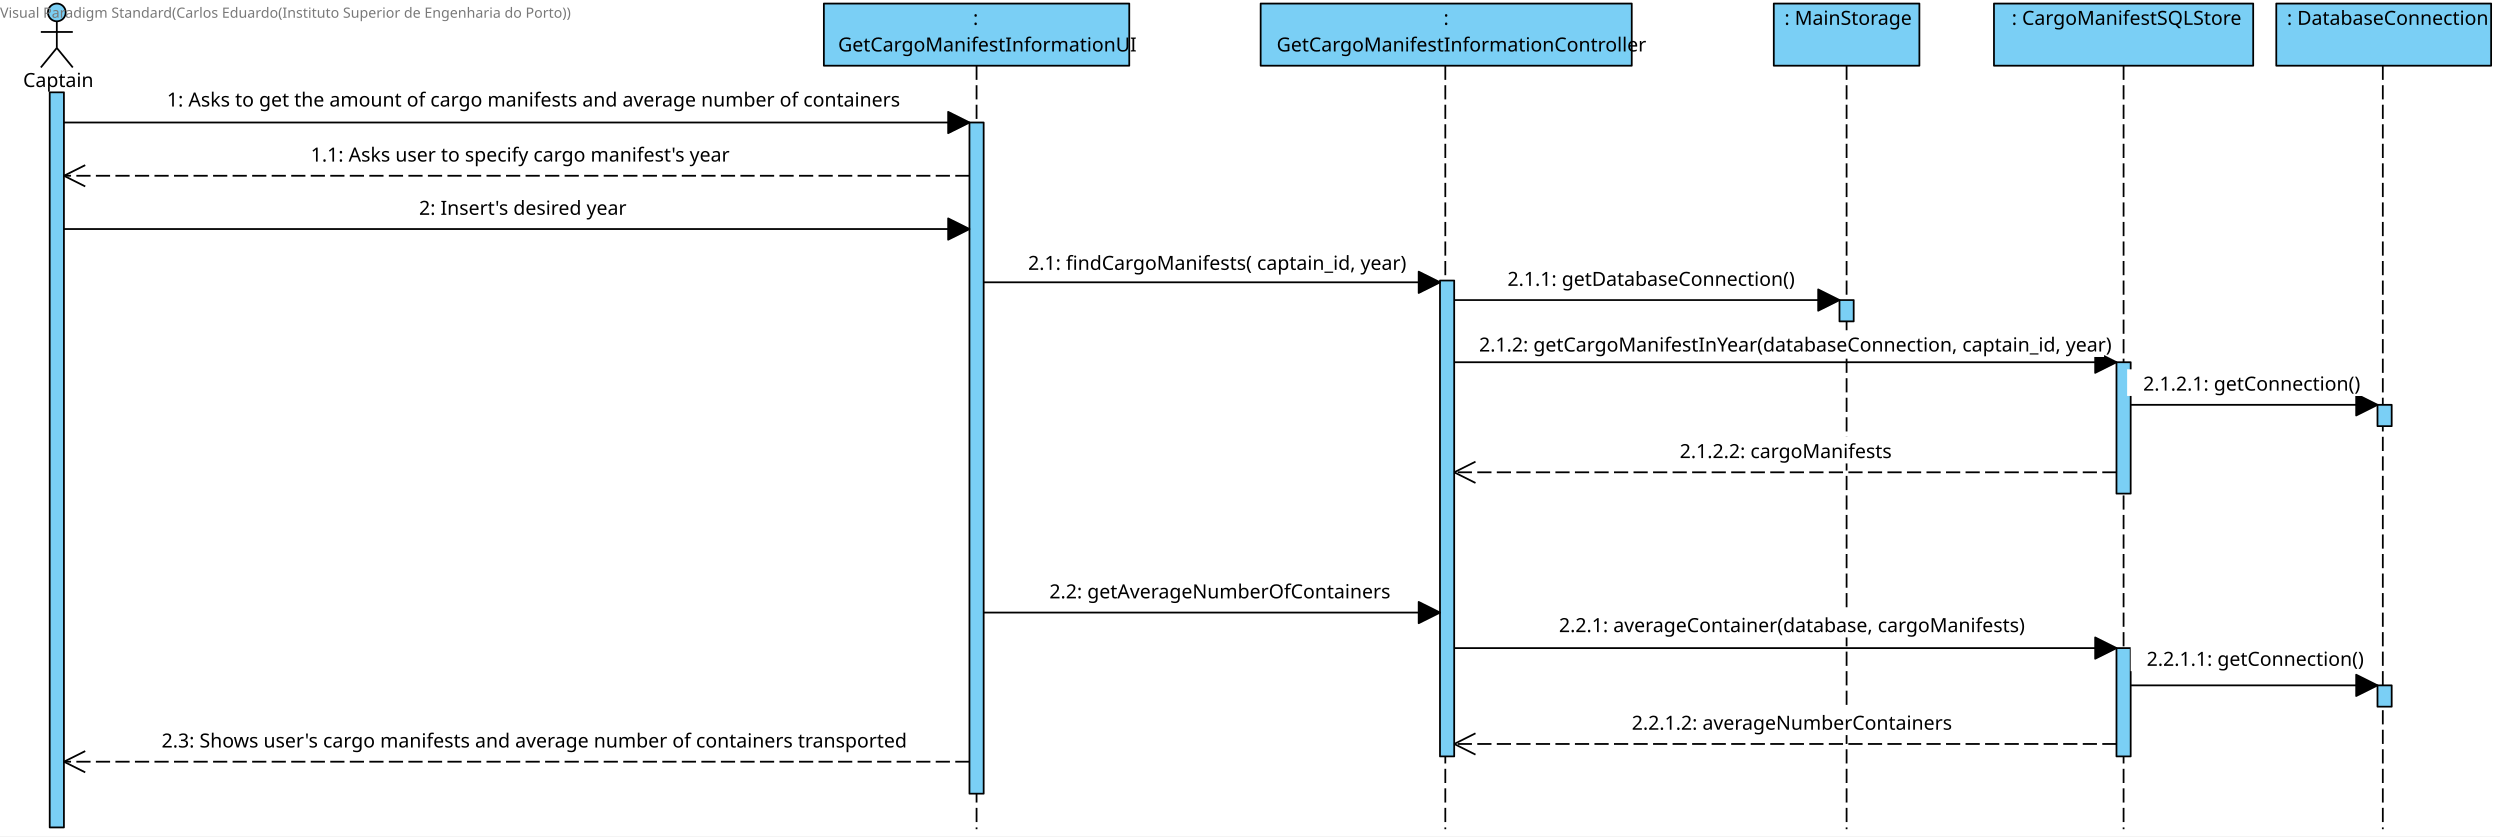
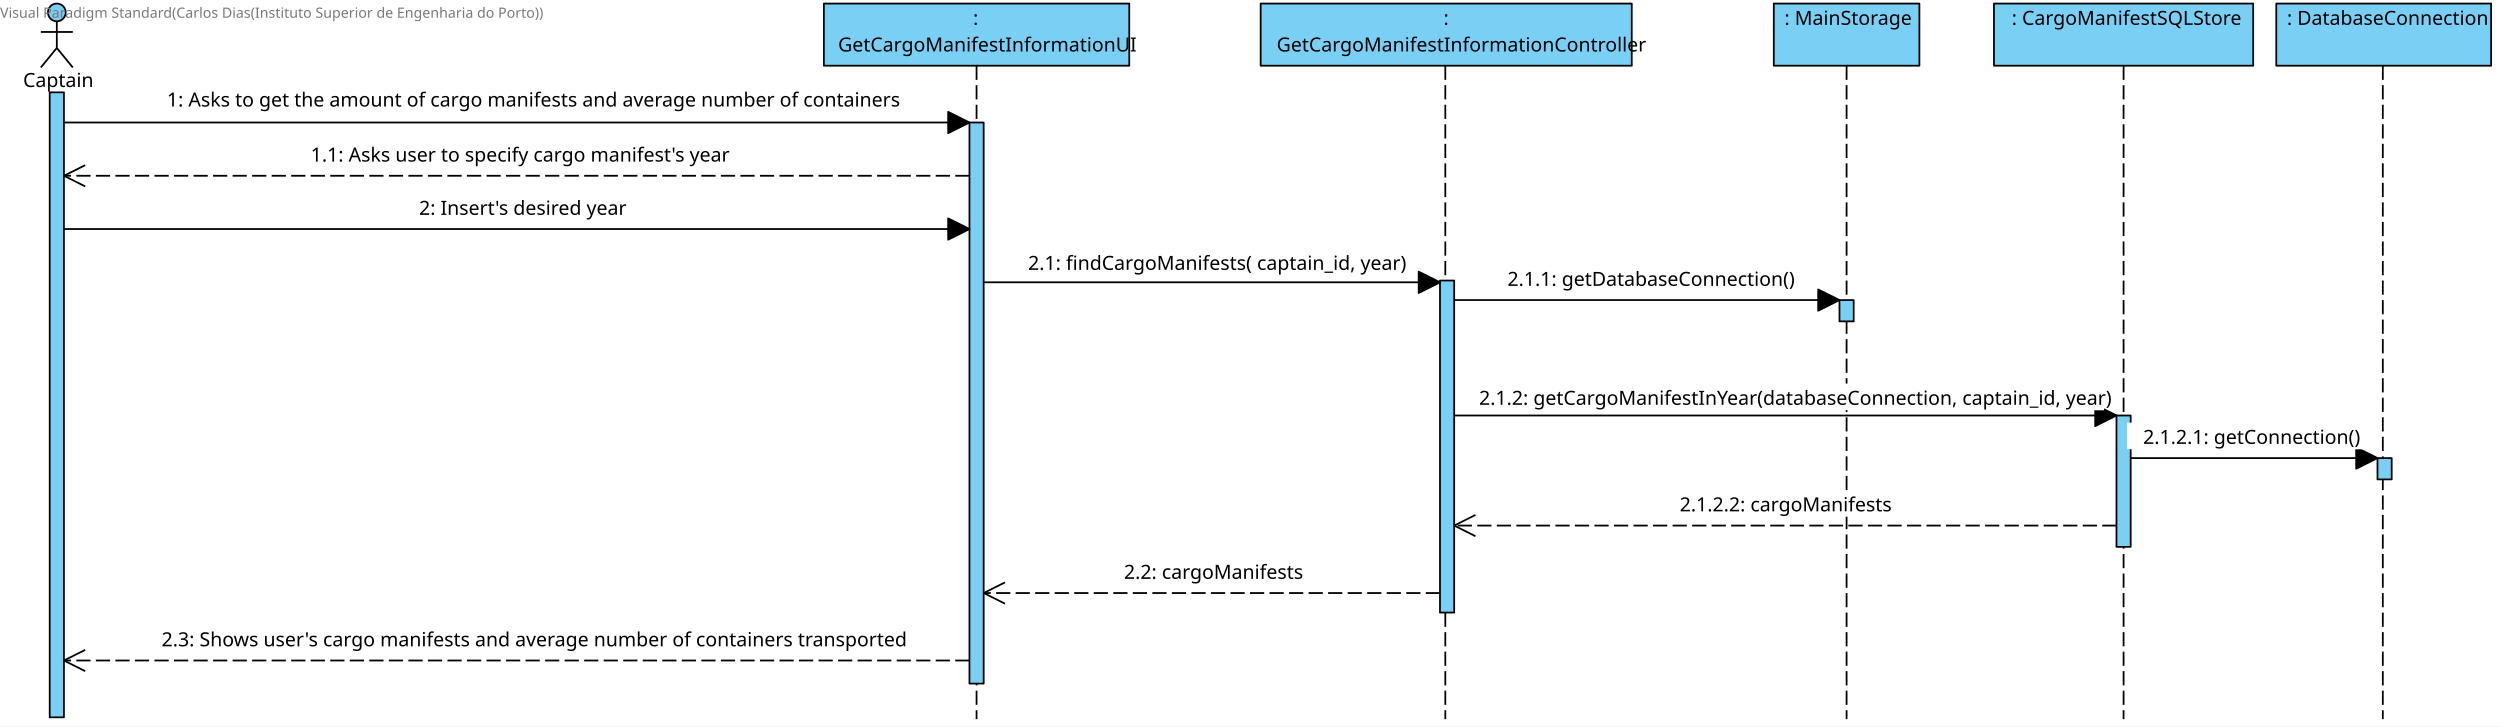
- <svg xmlns="http://www.w3.org/2000/svg" fill-opacity="0" color-rendering="auto" color-interpolation="auto" text-rendering="auto" stroke="rgb(0,0,0)" stroke-linecap="square" width="1408" stroke-miterlimit="10" shape-rendering="auto" stroke-opacity="0" fill="rgb(0,0,0)" stroke-dasharray="none" font-weight="normal" stroke-width="1" height="471" font-family="'Dialog'" font-style="normal" stroke-linejoin="miter" font-size="12px" stroke-dashoffset="0" image-rendering="auto">
+ <svg xmlns="http://www.w3.org/2000/svg" fill-opacity="0" color-rendering="auto" color-interpolation="auto" text-rendering="auto" stroke="rgb(0,0,0)" stroke-linecap="square" width="1408" stroke-miterlimit="10" shape-rendering="auto" stroke-opacity="0" fill="rgb(0,0,0)" stroke-dasharray="none" font-weight="normal" stroke-width="1" height="409" font-family="'Dialog'" font-style="normal" stroke-linejoin="miter" font-size="12px" stroke-dashoffset="0" image-rendering="auto">
  <defs id="genericDefs" />
  <g>
    <defs id="defs1">
      <clipPath clipPathUnits="userSpaceOnUse" id="clipPath1">
-         <path d="M-7 -7 L184 -7 L184 476 L-7 476 L-7 -7 Z" />
+         <path d="M-7 -7 L184 -7 L184 414 L-7 414 L-7 -7 Z" />
      </clipPath>
      <clipPath clipPathUnits="userSpaceOnUse" id="clipPath2">
-         <path d="M-7 -7 L71 -7 L71 476 L-7 476 L-7 -7 Z" />
+         <path d="M-7 -7 L71 -7 L71 414 L-7 414 L-7 -7 Z" />
      </clipPath>
      <clipPath clipPathUnits="userSpaceOnUse" id="clipPath3">
-         <path d="M-7 -7 L19 -7 L19 389 L-7 389 L-7 -7 Z" />
+         <path d="M-7 -7 L19 -7 L19 327 L-7 327 L-7 -7 Z" />
      </clipPath>
      <clipPath clipPathUnits="userSpaceOnUse" id="clipPath4">
-         <path d="M-7 -7 L221 -7 L221 476 L-7 476 L-7 -7 Z" />
+         <path d="M-7 -7 L221 -7 L221 414 L-7 414 L-7 -7 Z" />
      </clipPath>
      <clipPath clipPathUnits="userSpaceOnUse" id="clipPath5">
-         <path d="M-7 -7 L19 -7 L19 279 L-7 279 L-7 -7 Z" />
+         <path d="M-7 -7 L19 -7 L19 198 L-7 198 L-7 -7 Z" />
      </clipPath>
      <clipPath clipPathUnits="userSpaceOnUse" id="clipPath6">
-         <path d="M-7 -7 L158 -7 L158 476 L-7 476 L-7 -7 Z" />
+         <path d="M-7 -7 L158 -7 L158 414 L-7 414 L-7 -7 Z" />
      </clipPath>
      <clipPath clipPathUnits="userSpaceOnUse" id="clipPath7">
        <path d="M-7 -7 L19 -7 L19 85 L-7 85 L-7 -7 Z" />
      </clipPath>
      <clipPath clipPathUnits="userSpaceOnUse" id="clipPath8">
-         <path d="M-7 -7 L94 -7 L94 476 L-7 476 L-7 -7 Z" />
+         <path d="M-7 -7 L94 -7 L94 414 L-7 414 L-7 -7 Z" />
      </clipPath>
      <clipPath clipPathUnits="userSpaceOnUse" id="clipPath9">
        <path d="M-7 -7 L19 -7 L19 23 L-7 23 L-7 -7 Z" />
      </clipPath>
      <clipPath clipPathUnits="userSpaceOnUse" id="clipPath10">
-         <path d="M-7 -7 L133 -7 L133 476 L-7 476 L-7 -7 Z" />
+         <path d="M-7 -7 L133 -7 L133 414 L-7 414 L-7 -7 Z" />
      </clipPath>
      <clipPath clipPathUnits="userSpaceOnUse" id="clipPath11">
-         <path d="M-7 -7 L19 -7 L19 72 L-7 72 L-7 -7 Z" />
+         <path d="M-173 -30 L346 -30 L346 60 L-173 60 L-173 -30 Z" />
      </clipPath>
      <clipPath clipPathUnits="userSpaceOnUse" id="clipPath12">
-         <path d="M-173 -30 L346 -30 L346 60 L-173 60 L-173 -30 Z" />
+         <path d="M-58 -15 L116 -15 L116 30 L-58 30 L-58 -15 Z" />
      </clipPath>
      <clipPath clipPathUnits="userSpaceOnUse" id="clipPath13">
-         <path d="M-58 -15 L116 -15 L116 30 L-58 30 L-58 -15 Z" />
+         <path d="M-210 -30 L420 -30 L420 60 L-210 60 L-210 -30 Z" />
      </clipPath>
      <clipPath clipPathUnits="userSpaceOnUse" id="clipPath14">
-         <path d="M-210 -30 L420 -30 L420 60 L-210 60 L-210 -30 Z" />
+         <path d="M-147 -15 L294 -15 L294 30 L-147 30 L-147 -15 Z" />
      </clipPath>
      <clipPath clipPathUnits="userSpaceOnUse" id="clipPath15">
-         <path d="M-147 -15 L294 -15 L294 30 L-147 30 L-147 -15 Z" />
+         <path d="M-83 -15 L166 -15 L166 30 L-83 30 L-83 -15 Z" />
      </clipPath>
      <clipPath clipPathUnits="userSpaceOnUse" id="clipPath16">
-         <path d="M-83 -15 L166 -15 L166 30 L-83 30 L-83 -15 Z" />
+         <path d="M-122 -15 L244 -15 L244 30 L-122 30 L-122 -15 Z" />
      </clipPath>
      <clipPath clipPathUnits="userSpaceOnUse" id="clipPath17">
-         <path d="M-122 -15 L244 -15 L244 30 L-122 30 L-122 -15 Z" />
+         <path d="M0 0 L614 0 L614 104 L0 104 L0 0 Z" />
      </clipPath>
      <clipPath clipPathUnits="userSpaceOnUse" id="clipPath18">
-         <path d="M0 0 L614 0 L614 104 L0 104 L0 0 Z" />
+         <path d="M75 18 L75 33 L17 33 L17 18 ZM508 29 L508 44 L99 44 L99 29 ZM427 60 L427 75 L180 75 L180 60 ZM0 0 L0 104 L240 104 L240 90 L371 90 L371 104 L614 104 L614 13 L478 13 L478 0 Z" />
      </clipPath>
      <clipPath clipPathUnits="userSpaceOnUse" id="clipPath19">
-         <path d="M75 18 L75 33 L17 33 L17 18 ZM508 29 L508 44 L99 44 L99 29 ZM427 60 L427 75 L180 75 L180 60 ZM0 0 L0 104 L240 104 L240 90 L371 90 L371 104 L614 104 L614 13 L478 13 L478 0 Z" />
+         <path d="M427 30 L427 45 L180 45 L180 30 ZM371 60 L371 75 L240 75 L240 60 ZM0 0 L0 104 L584 104 L584 91 L614 91 L614 0 L508 0 L508 14 L99 14 L99 0 L75 0 L75 3 L17 3 L17 0 Z" />
      </clipPath>
      <clipPath clipPathUnits="userSpaceOnUse" id="clipPath20">
-         <path d="M427 30 L427 45 L180 45 L180 30 ZM371 60 L371 75 L240 75 L240 60 ZM0 0 L0 104 L584 104 L584 91 L614 91 L614 0 L508 0 L508 14 L99 14 L99 0 L75 0 L75 3 L17 3 L17 0 Z" />
+         <path d="M371 30 L371 45 L240 45 L240 30 ZM0 0 L0 104 L614 104 L614 76 L584 76 L584 61 L614 61 L614 0 L427 0 L427 15 L180 15 L180 0 Z" />
      </clipPath>
      <clipPath clipPathUnits="userSpaceOnUse" id="clipPath21">
-         <path d="M371 30 L371 45 L240 45 L240 30 ZM0 0 L0 104 L614 104 L614 76 L584 76 L584 61 L614 61 L614 0 L427 0 L427 15 L180 15 L180 0 Z" />
+         <path d="M513 30 L513 45 L96 45 L96 30 ZM0 0 L0 104 L614 104 L614 0 Z" />
      </clipPath>
      <clipPath clipPathUnits="userSpaceOnUse" id="clipPath22">
-         <path d="M513 30 L513 45 L96 45 L96 30 ZM0 0 L0 104 L614 104 L614 0 Z" />
+         <path d="M0 0 L361 0 L361 104 L0 104 L0 0 Z" />
      </clipPath>
      <clipPath clipPathUnits="userSpaceOnUse" id="clipPath23">
-         <path d="M0 0 L361 0 L361 104 L0 104 L0 0 Z" />
+         <path d="M291 31 L291 46 L66 46 L66 31 ZM0 0 L0 104 L361 104 L361 55 L335 55 L335 40 L361 40 L361 0 Z" />
      </clipPath>
      <clipPath clipPathUnits="userSpaceOnUse" id="clipPath24">
-         <path d="M291 31 L291 46 L66 46 L66 31 ZM0 0 L0 104 L361 104 L361 92 L319 92 L319 77 L361 77 L361 55 L335 55 L335 40 L361 40 L361 0 Z" />
+         <path d="M0 0 L477 0 L477 104 L0 104 L0 0 Z" />
      </clipPath>
      <clipPath clipPathUnits="userSpaceOnUse" id="clipPath25">
-         <path d="M0 0 L477 0 L477 104 L0 104 L0 0 Z" />
+         <path d="M416 32 L416 47 L54 47 L54 32 ZM0 0 L0 104 L168 104 L168 92 L303 92 L303 104 L477 104 L477 69 L429 69 L429 54 L477 54 L477 0 Z" />
      </clipPath>
      <clipPath clipPathUnits="userSpaceOnUse" id="clipPath26">
-         <path d="M416 32 L416 47 L54 47 L54 32 ZM26 0 L26 1 L0 1 L0 104 L168 104 L168 92 L303 92 L303 104 L477 104 L477 69 L429 69 L429 54 L477 54 L477 0 L246 0 L246 10 L70 10 L70 0 Z" />
+         <path d="M0 0 L321 0 L321 104 L0 104 L0 0 Z" />
      </clipPath>
      <clipPath clipPathUnits="userSpaceOnUse" id="clipPath27">
-         <path d="M0 0 L321 0 L321 104 L0 104 L0 0 Z" />
+         <path d="M246 30 L246 45 L70 45 L70 30 ZM0 0 L0 21 L26 21 L26 36 L0 36 L0 104 L54 104 L54 97 L321 97 L321 0 Z" />
      </clipPath>
      <clipPath clipPathUnits="userSpaceOnUse" id="clipPath28">
-         <path d="M246 30 L246 45 L70 45 L70 30 ZM0 0 L0 21 L26 21 L26 36 L0 36 L0 104 L321 104 L321 82 L54 82 L54 67 L321 67 L321 0 Z" />
+         <path d="M0 0 L243 0 L243 104 L0 104 L0 0 Z" />
      </clipPath>
      <clipPath clipPathUnits="userSpaceOnUse" id="clipPath29">
-         <path d="M0 0 L243 0 L243 104 L0 104 L0 0 Z" />
+         <path d="M187 30 L187 45 L48 45 L48 30 ZM0 0 L0 8 L35 8 L35 23 L0 23 L0 104 L243 104 L243 0 Z" />
      </clipPath>
      <clipPath clipPathUnits="userSpaceOnUse" id="clipPath30">
-         <path d="M187 30 L187 45 L48 45 L48 30 ZM0 0 L0 8 L35 8 L35 23 L0 23 L0 104 L243 104 L243 0 Z" />
+         <path d="M303 30 L303 45 L168 45 L168 30 ZM0 0 L0 104 L477 104 L477 7 L429 7 L429 0 Z" />
      </clipPath>
      <clipPath clipPathUnits="userSpaceOnUse" id="clipPath31">
-         <path d="M303 30 L303 45 L168 45 L168 30 ZM0 0 L0 104 L477 104 L477 7 L429 7 L429 0 Z" />
+         <path d="M235 30 L235 45 L119 45 L119 30 ZM0 0 L0 104 L361 104 L361 0 Z" />
      </clipPath>
      <clipPath clipPathUnits="userSpaceOnUse" id="clipPath32">
-         <path d="M279 30 L279 45 L77 45 L77 30 ZM0 0 L0 104 L361 104 L361 0 Z" />
+         <path d="M-116 -15 L232 -15 L232 30 L-116 30 L-116 -15 Z" />
      </clipPath>
      <clipPath clipPathUnits="userSpaceOnUse" id="clipPath33">
-         <path d="M372 29 L372 44 L100 44 L100 29 ZM332 84 L332 99 L140 99 L140 84 ZM0 0 L0 10 L14 10 L14 25 L0 25 L0 104 L477 104 L477 63 L431 63 L431 48 L477 48 L477 0 Z" />
+         <path d="M-135 -15 L270 -15 L270 30 L-135 30 L-135 -15 Z" />
      </clipPath>
      <clipPath clipPathUnits="userSpaceOnUse" id="clipPath34">
-         <path d="M189 27 L189 42 L50 42 L50 27 ZM0 0 L0 104 L243 104 L243 0 Z" />
+         <path d="M-139 -15 L278 -15 L278 30 L-139 30 L-139 -15 Z" />
      </clipPath>
      <clipPath clipPathUnits="userSpaceOnUse" id="clipPath35">
-         <path d="M332 30 L332 45 L140 45 L140 30 ZM0 0 L0 104 L477 104 L477 9 L431 9 L431 0 Z" />
+         <path d="M-176 -15 L352 -15 L352 30 L-176 30 L-176 -15 Z" />
      </clipPath>
      <clipPath clipPathUnits="userSpaceOnUse" id="clipPath36">
-         <path d="M-192 -15 L384 -15 L384 30 L-192 30 L-192 -15 Z" />
+         <path d="M-362 -15 L724 -15 L724 30 L-362 30 L-362 -15 Z" />
      </clipPath>
      <clipPath clipPathUnits="userSpaceOnUse" id="clipPath37">
-         <path d="M-139 -15 L278 -15 L278 30 L-139 30 L-139 -15 Z" />
+         <path d="M-225 -15 L450 -15 L450 30 L-225 30 L-225 -15 Z" />
      </clipPath>
      <clipPath clipPathUnits="userSpaceOnUse" id="clipPath38">
-         <path d="M-272 -15 L544 -15 L544 30 L-272 30 L-272 -15 Z" />
+         <path d="M-417 -15 L834 -15 L834 30 L-417 30 L-417 -15 Z" />
      </clipPath>
      <clipPath clipPathUnits="userSpaceOnUse" id="clipPath39">
-         <path d="M-202 -15 L404 -15 L404 30 L-202 30 L-202 -15 Z" />
+         <path d="M-131 -15 L262 -15 L262 30 L-131 30 L-131 -15 Z" />
      </clipPath>
      <clipPath clipPathUnits="userSpaceOnUse" id="clipPath40">
-         <path d="M-135 -15 L270 -15 L270 30 L-135 30 L-135 -15 Z" />
+         <path d="M-247 -15 L494 -15 L494 30 L-247 30 L-247 -15 Z" />
      </clipPath>
      <clipPath clipPathUnits="userSpaceOnUse" id="clipPath41">
-         <path d="M-176 -15 L352 -15 L352 30 L-176 30 L-176 -15 Z" />
-       </clipPath>
-       <clipPath clipPathUnits="userSpaceOnUse" id="clipPath42">
-         <path d="M-362 -15 L724 -15 L724 30 L-362 30 L-362 -15 Z" />
-       </clipPath>
-       <clipPath clipPathUnits="userSpaceOnUse" id="clipPath43">
-         <path d="M-225 -15 L450 -15 L450 30 L-225 30 L-225 -15 Z" />
-       </clipPath>
-       <clipPath clipPathUnits="userSpaceOnUse" id="clipPath44">
-         <path d="M-417 -15 L834 -15 L834 30 L-417 30 L-417 -15 Z" />
-       </clipPath>
-       <clipPath clipPathUnits="userSpaceOnUse" id="clipPath45">
-         <path d="M-131 -15 L262 -15 L262 30 L-131 30 L-131 -15 Z" />
-       </clipPath>
-       <clipPath clipPathUnits="userSpaceOnUse" id="clipPath46">
-         <path d="M-247 -15 L494 -15 L494 30 L-247 30 L-247 -15 Z" />
-       </clipPath>
-       <clipPath clipPathUnits="userSpaceOnUse" id="clipPath47">
        <path d="M-409 -15 L818 -15 L818 30 L-409 30 L-409 -15 Z" />
      </clipPath>
    </defs>
    <g fill="white" text-rendering="geometricPrecision" fill-opacity="1" stroke-opacity="1" stroke="white">
-       <rect x="0" width="1408" height="471" y="0" stroke="none" />
+       <rect x="0" width="1408" height="409" y="0" stroke="none" />
    </g>
    <g font-size="11px" transform="translate(464,2)" fill-opacity="1" fill="rgb(122,207,245)" text-rendering="geometricPrecision" image-rendering="optimizeQuality" font-family="sans-serif" stroke="rgb(122,207,245)" stroke-opacity="1">
      <rect x="0" width="172" height="35" y="0" clip-path="url(#clipPath1)" stroke="none" />
    </g>
    <g stroke-linecap="butt" font-size="11px" transform="translate(464,2)" fill-opacity="1" fill="black" text-rendering="geometricPrecision" image-rendering="optimizeQuality" font-family="sans-serif" stroke-linejoin="round" stroke="black" stroke-opacity="1" stroke-miterlimit="0">
      <rect fill="none" x="0" width="172" height="35" y="0" clip-path="url(#clipPath1)" />
-       <line clip-path="url(#clipPath1)" fill="none" x1="86" x2="86" y1="35" y2="465" stroke-linejoin="bevel" stroke-dasharray="8,3" />
+       <line clip-path="url(#clipPath1)" fill="none" x1="86" x2="86" y1="35" y2="403" stroke-linejoin="bevel" stroke-dasharray="8,3" />
    </g>
    <g font-size="11px" transform="translate(2,2)" fill-opacity="1" fill="rgb(122,207,245)" text-rendering="geometricPrecision" image-rendering="optimizeQuality" font-family="sans-serif" stroke="rgb(122,207,245)" stroke-opacity="1">
      <circle r="5" clip-path="url(#clipPath2)" cx="30" cy="5" stroke="none" />
-       <rect x="26" width="8" height="414" y="50" clip-path="url(#clipPath2)" stroke="none" />
+       <rect x="26" width="8" height="352" y="50" clip-path="url(#clipPath2)" stroke="none" />
    </g>
    <g stroke-linecap="butt" font-size="11px" transform="translate(2,2)" fill-opacity="1" fill="black" text-rendering="geometricPrecision" image-rendering="optimizeQuality" font-family="sans-serif" stroke-linejoin="round" stroke="black" stroke-opacity="1" stroke-miterlimit="0">
      <circle fill="none" r="5" clip-path="url(#clipPath2)" cx="30" cy="5" />
-       <rect fill="none" x="26" width="8" height="414" y="50" clip-path="url(#clipPath2)" />
+       <rect fill="none" x="26" width="8" height="352" y="50" clip-path="url(#clipPath2)" />
      <line y2="25" fill="none" x1="30" clip-path="url(#clipPath2)" x2="30" y1="10" />
      <line y2="36" fill="none" x1="30" clip-path="url(#clipPath2)" x2="21" y1="25" />
      <line y2="36" fill="none" x1="30" clip-path="url(#clipPath2)" x2="39" y1="25" />
      <line y2="16" fill="none" x1="21" clip-path="url(#clipPath2)" x2="39" y1="16" />
    </g>
    <g font-size="11px" transform="translate(546,69)" fill-opacity="1" fill="rgb(122,207,245)" text-rendering="geometricPrecision" image-rendering="optimizeQuality" font-family="sans-serif" stroke="rgb(122,207,245)" stroke-opacity="1">
-       <rect x="0" width="8" height="378" y="0" clip-path="url(#clipPath3)" stroke="none" />
+       <rect x="0" width="8" height="316" y="0" clip-path="url(#clipPath3)" stroke="none" />
    </g>
    <g stroke-linecap="butt" font-size="11px" transform="translate(546,69)" fill-opacity="1" fill="black" text-rendering="geometricPrecision" image-rendering="optimizeQuality" font-family="sans-serif" stroke-linejoin="round" stroke="black" stroke-opacity="1" stroke-miterlimit="0">
-       <rect fill="none" x="0" width="8" height="378" y="0" clip-path="url(#clipPath3)" />
+       <rect fill="none" x="0" width="8" height="316" y="0" clip-path="url(#clipPath3)" />
    </g>
    <g font-size="11px" transform="translate(710,2)" fill-opacity="1" fill="rgb(122,207,245)" text-rendering="geometricPrecision" image-rendering="optimizeQuality" font-family="sans-serif" stroke="rgb(122,207,245)" stroke-opacity="1">
      <rect x="0" width="209" height="35" y="0" clip-path="url(#clipPath4)" stroke="none" />
    </g>
    <g stroke-linecap="butt" font-size="11px" transform="translate(710,2)" fill-opacity="1" fill="black" text-rendering="geometricPrecision" image-rendering="optimizeQuality" font-family="sans-serif" stroke-linejoin="round" stroke="black" stroke-opacity="1" stroke-miterlimit="0">
      <rect fill="none" x="0" width="209" height="35" y="0" clip-path="url(#clipPath4)" />
-       <line clip-path="url(#clipPath4)" fill="none" x1="104" x2="104" y1="35" y2="465" stroke-linejoin="bevel" stroke-dasharray="8,3" />
+       <line clip-path="url(#clipPath4)" fill="none" x1="104" x2="104" y1="35" y2="403" stroke-linejoin="bevel" stroke-dasharray="8,3" />
    </g>
    <g font-size="11px" transform="translate(811,158)" fill-opacity="1" fill="rgb(122,207,245)" text-rendering="geometricPrecision" image-rendering="optimizeQuality" font-family="sans-serif" stroke="rgb(122,207,245)" stroke-opacity="1">
-       <rect x="0" width="8" height="268" y="0" clip-path="url(#clipPath5)" stroke="none" />
+       <rect x="0" width="8" height="187" y="0" clip-path="url(#clipPath5)" stroke="none" />
    </g>
    <g stroke-linecap="butt" font-size="11px" transform="translate(811,158)" fill-opacity="1" fill="black" text-rendering="geometricPrecision" image-rendering="optimizeQuality" font-family="sans-serif" stroke-linejoin="round" stroke="black" stroke-opacity="1" stroke-miterlimit="0">
-       <rect fill="none" x="0" width="8" height="268" y="0" clip-path="url(#clipPath5)" />
+       <rect fill="none" x="0" width="8" height="187" y="0" clip-path="url(#clipPath5)" />
    </g>
    <g font-size="11px" transform="translate(1123,2)" fill-opacity="1" fill="rgb(122,207,245)" text-rendering="geometricPrecision" image-rendering="optimizeQuality" font-family="sans-serif" stroke="rgb(122,207,245)" stroke-opacity="1">
      <rect x="0" width="146" height="35" y="0" clip-path="url(#clipPath6)" stroke="none" />
    </g>
    <g stroke-linecap="butt" font-size="11px" transform="translate(1123,2)" fill-opacity="1" fill="black" text-rendering="geometricPrecision" image-rendering="optimizeQuality" font-family="sans-serif" stroke-linejoin="round" stroke="black" stroke-opacity="1" stroke-miterlimit="0">
      <rect fill="none" x="0" width="146" height="35" y="0" clip-path="url(#clipPath6)" />
-       <line clip-path="url(#clipPath6)" fill="none" x1="73" x2="73" y1="35" y2="465" stroke-linejoin="bevel" stroke-dasharray="8,3" />
-     </g>
-     <g font-size="11px" transform="translate(1192,204)" fill-opacity="1" fill="rgb(122,207,245)" text-rendering="geometricPrecision" image-rendering="optimizeQuality" font-family="sans-serif" stroke="rgb(122,207,245)" stroke-opacity="1">
+       <line clip-path="url(#clipPath6)" fill="none" x1="73" x2="73" y1="35" y2="403" stroke-linejoin="bevel" stroke-dasharray="8,3" />
+     </g>
+     <g font-size="11px" transform="translate(1192,234)" fill-opacity="1" fill="rgb(122,207,245)" text-rendering="geometricPrecision" image-rendering="optimizeQuality" font-family="sans-serif" stroke="rgb(122,207,245)" stroke-opacity="1">
      <rect x="0" width="8" height="74" y="0" clip-path="url(#clipPath7)" stroke="none" />
    </g>
-     <g stroke-linecap="butt" font-size="11px" transform="translate(1192,204)" fill-opacity="1" fill="black" text-rendering="geometricPrecision" image-rendering="optimizeQuality" font-family="sans-serif" stroke-linejoin="round" stroke="black" stroke-opacity="1" stroke-miterlimit="0">
+     <g stroke-linecap="butt" font-size="11px" transform="translate(1192,234)" fill-opacity="1" fill="black" text-rendering="geometricPrecision" image-rendering="optimizeQuality" font-family="sans-serif" stroke-linejoin="round" stroke="black" stroke-opacity="1" stroke-miterlimit="0">
      <rect fill="none" x="0" width="8" height="74" y="0" clip-path="url(#clipPath7)" />
    </g>
    <g font-size="11px" transform="translate(999,2)" fill-opacity="1" fill="rgb(122,207,245)" text-rendering="geometricPrecision" image-rendering="optimizeQuality" font-family="sans-serif" stroke="rgb(122,207,245)" stroke-opacity="1">
      <rect x="0" width="82" height="35" y="0" clip-path="url(#clipPath8)" stroke="none" />
    </g>
    <g stroke-linecap="butt" font-size="11px" transform="translate(999,2)" fill-opacity="1" fill="black" text-rendering="geometricPrecision" image-rendering="optimizeQuality" font-family="sans-serif" stroke-linejoin="round" stroke="black" stroke-opacity="1" stroke-miterlimit="0">
      <rect fill="none" x="0" width="82" height="35" y="0" clip-path="url(#clipPath8)" />
-       <line clip-path="url(#clipPath8)" fill="none" x1="41" x2="41" y1="35" y2="465" stroke-linejoin="bevel" stroke-dasharray="8,3" />
+       <line clip-path="url(#clipPath8)" fill="none" x1="41" x2="41" y1="35" y2="403" stroke-linejoin="bevel" stroke-dasharray="8,3" />
    </g>
    <g font-size="11px" transform="translate(1036,169)" fill-opacity="1" fill="rgb(122,207,245)" text-rendering="geometricPrecision" image-rendering="optimizeQuality" font-family="sans-serif" stroke="rgb(122,207,245)" stroke-opacity="1">
      <rect x="0" width="8" height="12" y="0" clip-path="url(#clipPath9)" stroke="none" />
    </g>
    <g stroke-linecap="butt" font-size="11px" transform="translate(1036,169)" fill-opacity="1" fill="black" text-rendering="geometricPrecision" image-rendering="optimizeQuality" font-family="sans-serif" stroke-linejoin="round" stroke="black" stroke-opacity="1" stroke-miterlimit="0">
      <rect fill="none" x="0" width="8" height="12" y="0" clip-path="url(#clipPath9)" />
    </g>
    <g font-size="11px" transform="translate(1282,2)" fill-opacity="1" fill="rgb(122,207,245)" text-rendering="geometricPrecision" image-rendering="optimizeQuality" font-family="sans-serif" stroke="rgb(122,207,245)" stroke-opacity="1">
      <rect x="0" width="121" height="35" y="0" clip-path="url(#clipPath10)" stroke="none" />
    </g>
    <g stroke-linecap="butt" font-size="11px" transform="translate(1282,2)" fill-opacity="1" fill="black" text-rendering="geometricPrecision" image-rendering="optimizeQuality" font-family="sans-serif" stroke-linejoin="round" stroke="black" stroke-opacity="1" stroke-miterlimit="0">
      <rect fill="none" x="0" width="121" height="35" y="0" clip-path="url(#clipPath10)" />
-       <line clip-path="url(#clipPath10)" fill="none" x1="60" x2="60" y1="35" y2="465" stroke-linejoin="bevel" stroke-dasharray="8,3" />
-     </g>
-     <g font-size="11px" transform="translate(1339,228)" fill-opacity="1" fill="rgb(122,207,245)" text-rendering="geometricPrecision" image-rendering="optimizeQuality" font-family="sans-serif" stroke="rgb(122,207,245)" stroke-opacity="1">
+       <line clip-path="url(#clipPath10)" fill="none" x1="60" x2="60" y1="35" y2="403" stroke-linejoin="bevel" stroke-dasharray="8,3" />
+     </g>
+     <g font-size="11px" transform="translate(1339,258)" fill-opacity="1" fill="rgb(122,207,245)" text-rendering="geometricPrecision" image-rendering="optimizeQuality" font-family="sans-serif" stroke="rgb(122,207,245)" stroke-opacity="1">
      <rect x="0" width="8" height="12" y="0" clip-path="url(#clipPath9)" stroke="none" />
    </g>
-     <g stroke-linecap="butt" font-size="11px" transform="translate(1339,228)" fill-opacity="1" fill="black" text-rendering="geometricPrecision" image-rendering="optimizeQuality" font-family="sans-serif" stroke-linejoin="round" stroke="black" stroke-opacity="1" stroke-miterlimit="0">
+     <g stroke-linecap="butt" font-size="11px" transform="translate(1339,258)" fill-opacity="1" fill="black" text-rendering="geometricPrecision" image-rendering="optimizeQuality" font-family="sans-serif" stroke-linejoin="round" stroke="black" stroke-opacity="1" stroke-miterlimit="0">
      <rect fill="none" x="0" width="8" height="12" y="0" clip-path="url(#clipPath9)" />
    </g>
-     <g font-size="11px" transform="translate(1192,365)" fill-opacity="1" fill="rgb(122,207,245)" text-rendering="geometricPrecision" image-rendering="optimizeQuality" font-family="sans-serif" stroke="rgb(122,207,245)" stroke-opacity="1">
-       <rect x="0" width="8" height="61" y="0" clip-path="url(#clipPath11)" stroke="none" />
-     </g>
-     <g stroke-linecap="butt" font-size="11px" transform="translate(1192,365)" fill-opacity="1" fill="black" text-rendering="geometricPrecision" image-rendering="optimizeQuality" font-family="sans-serif" stroke-linejoin="round" stroke="black" stroke-opacity="1" stroke-miterlimit="0">
-       <rect fill="none" x="0" width="8" height="61" y="0" clip-path="url(#clipPath11)" />
-     </g>
-     <g font-size="11px" transform="translate(1339,386)" fill-opacity="1" fill="rgb(122,207,245)" text-rendering="geometricPrecision" image-rendering="optimizeQuality" font-family="sans-serif" stroke="rgb(122,207,245)" stroke-opacity="1">
-       <rect x="0" width="8" height="12" y="0" clip-path="url(#clipPath9)" stroke="none" />
-     </g>
-     <g stroke-linecap="butt" font-size="11px" transform="translate(1339,386)" fill-opacity="1" fill="black" text-rendering="geometricPrecision" image-rendering="optimizeQuality" font-family="sans-serif" stroke-linejoin="round" stroke="black" stroke-opacity="1" stroke-miterlimit="0">
-       <rect fill="none" x="0" width="8" height="12" y="0" clip-path="url(#clipPath9)" />
-     </g>
    <g font-size="11px" transform="translate(464,2)" fill-opacity="1" fill="black" text-rendering="geometricPrecision" image-rendering="optimizeQuality" font-family="sans-serif" stroke="black" stroke-opacity="1">
-       <text x="84" xml:space="preserve" y="12" clip-path="url(#clipPath12)" stroke="none">:</text>
-       <text x="8" xml:space="preserve" y="27" clip-path="url(#clipPath12)" stroke="none">GetCargoManifestInformationUI</text>
+       <text x="84" xml:space="preserve" y="12" clip-path="url(#clipPath11)" stroke="none">:</text>
+       <text x="8" xml:space="preserve" y="27" clip-path="url(#clipPath11)" stroke="none">GetCargoManifestInformationUI</text>
    </g>
    <g font-size="11px" transform="translate(3,37)" fill-opacity="1" fill="black" text-rendering="geometricPrecision" image-rendering="optimizeQuality" font-family="sans-serif" stroke="black" stroke-opacity="1">
-       <text x="10" xml:space="preserve" y="12" clip-path="url(#clipPath13)" stroke="none">Captain</text>
+       <text x="10" xml:space="preserve" y="12" clip-path="url(#clipPath12)" stroke="none">Captain</text>
    </g>
    <g font-size="11px" transform="translate(710,2)" fill-opacity="1" fill="black" text-rendering="geometricPrecision" image-rendering="optimizeQuality" font-family="sans-serif" stroke="black" stroke-opacity="1">
-       <text x="103" xml:space="preserve" y="12" clip-path="url(#clipPath14)" stroke="none">:</text>
-       <text x="9" xml:space="preserve" y="27" clip-path="url(#clipPath14)" stroke="none">GetCargoManifestInformationController</text>
+       <text x="103" xml:space="preserve" y="12" clip-path="url(#clipPath13)" stroke="none">:</text>
+       <text x="9" xml:space="preserve" y="27" clip-path="url(#clipPath13)" stroke="none">GetCargoManifestInformationController</text>
    </g>
    <g font-size="11px" transform="translate(1123,2)" fill-opacity="1" fill="black" text-rendering="geometricPrecision" image-rendering="optimizeQuality" font-family="sans-serif" stroke="black" stroke-opacity="1">
-       <text x="10" xml:space="preserve" y="12" clip-path="url(#clipPath15)" stroke="none">: CargoManifestSQLStore</text>
+       <text x="10" xml:space="preserve" y="12" clip-path="url(#clipPath14)" stroke="none">: CargoManifestSQLStore</text>
    </g>
    <g font-size="11px" transform="translate(999,2)" fill-opacity="1" fill="black" text-rendering="geometricPrecision" image-rendering="optimizeQuality" font-family="sans-serif" stroke="black" stroke-opacity="1">
-       <text x="6" xml:space="preserve" y="12" clip-path="url(#clipPath16)" stroke="none">: MainStorage</text>
+       <text x="6" xml:space="preserve" y="12" clip-path="url(#clipPath15)" stroke="none">: MainStorage</text>
    </g>
    <g font-size="11px" transform="translate(1282,2)" fill-opacity="1" fill="black" text-rendering="geometricPrecision" image-rendering="optimizeQuality" font-family="sans-serif" stroke="black" stroke-opacity="1">
-       <text x="6" xml:space="preserve" y="12" clip-path="url(#clipPath17)" stroke="none">: DatabaseConnection</text>
+       <text x="6" xml:space="preserve" y="12" clip-path="url(#clipPath16)" stroke="none">: DatabaseConnection</text>
    </g>
    <g stroke-linecap="butt" font-size="11px" transform="translate(-14,19)" fill-opacity="1" fill="black" text-rendering="geometricPrecision" image-rendering="optimizeQuality" font-family="sans-serif" stroke-linejoin="round" stroke="black" stroke-opacity="1">
-       <line y2="50" fill="none" x1="50" clip-path="url(#clipPath19)" x2="560" y1="50" />
-       <polygon points=" 560 50 548 44 548 56" clip-path="url(#clipPath19)" stroke="none" />
-       <polygon fill="none" points=" 560 50 548 44 548 56" clip-path="url(#clipPath19)" />
+       <line y2="50" fill="none" x1="50" clip-path="url(#clipPath18)" x2="560" y1="50" />
+       <polygon points=" 560 50 548 44 548 56" clip-path="url(#clipPath18)" stroke="none" />
+       <polygon fill="none" points=" 560 50 548 44 548 56" clip-path="url(#clipPath18)" />
    </g>
    <g fill-opacity="1" text-rendering="geometricPrecision" stroke="black" stroke-linecap="butt" transform="translate(-14,49)" stroke-miterlimit="0" stroke-opacity="1" fill="black" stroke-dasharray="8,3" font-family="sans-serif" stroke-linejoin="round" font-size="11px" image-rendering="optimizeQuality">
-       <line y2="50" fill="none" x1="560" clip-path="url(#clipPath20)" x2="50" y1="50" />
-       <line clip-path="url(#clipPath20)" fill="none" x1="50" x2="62" y1="50" y2="56" stroke-dasharray="none" stroke-miterlimit="10" />
-       <line clip-path="url(#clipPath20)" fill="none" x1="50" x2="62" y1="50" y2="44" stroke-dasharray="none" stroke-miterlimit="10" />
+       <line y2="50" fill="none" x1="560" clip-path="url(#clipPath19)" x2="50" y1="50" />
+       <line clip-path="url(#clipPath19)" fill="none" x1="50" x2="62" y1="50" y2="56" stroke-dasharray="none" stroke-miterlimit="10" />
+       <line clip-path="url(#clipPath19)" fill="none" x1="50" x2="62" y1="50" y2="44" stroke-dasharray="none" stroke-miterlimit="10" />
    </g>
    <g stroke-linecap="butt" font-size="11px" transform="translate(-14,79)" fill-opacity="1" fill="black" text-rendering="geometricPrecision" image-rendering="optimizeQuality" font-family="sans-serif" stroke-linejoin="round" stroke="black" stroke-opacity="1">
-       <line y2="50" fill="none" x1="50" clip-path="url(#clipPath21)" x2="560" y1="50" />
-       <polygon points=" 560 50 548 44 548 56" clip-path="url(#clipPath21)" stroke="none" />
-       <polygon fill="none" points=" 560 50 548 44 548 56" clip-path="url(#clipPath21)" />
-     </g>
-     <g fill-opacity="1" text-rendering="geometricPrecision" stroke="black" stroke-linecap="butt" transform="translate(-14,379)" stroke-miterlimit="0" stroke-opacity="1" fill="black" stroke-dasharray="8,3" font-family="sans-serif" stroke-linejoin="round" font-size="11px" image-rendering="optimizeQuality">
-       <line y2="50" fill="none" x1="560" clip-path="url(#clipPath22)" x2="50" y1="50" />
-       <line clip-path="url(#clipPath22)" fill="none" x1="50" x2="62" y1="50" y2="56" stroke-dasharray="none" stroke-miterlimit="10" />
-       <line clip-path="url(#clipPath22)" fill="none" x1="50" x2="62" y1="50" y2="44" stroke-dasharray="none" stroke-miterlimit="10" />
+       <line y2="50" fill="none" x1="50" clip-path="url(#clipPath20)" x2="560" y1="50" />
+       <polygon points=" 560 50 548 44 548 56" clip-path="url(#clipPath20)" stroke="none" />
+       <polygon fill="none" points=" 560 50 548 44 548 56" clip-path="url(#clipPath20)" />
+     </g>
+     <g fill-opacity="1" text-rendering="geometricPrecision" stroke="black" stroke-linecap="butt" transform="translate(-14,322)" stroke-miterlimit="0" stroke-opacity="1" fill="black" stroke-dasharray="8,3" font-family="sans-serif" stroke-linejoin="round" font-size="11px" image-rendering="optimizeQuality">
+       <line y2="50" fill="none" x1="560" clip-path="url(#clipPath21)" x2="50" y1="50" />
+       <line clip-path="url(#clipPath21)" fill="none" x1="50" x2="62" y1="50" y2="56" stroke-dasharray="none" stroke-miterlimit="10" />
+       <line clip-path="url(#clipPath21)" fill="none" x1="50" x2="62" y1="50" y2="44" stroke-dasharray="none" stroke-miterlimit="10" />
    </g>
    <g stroke-linecap="butt" font-size="11px" transform="translate(504,109)" fill-opacity="1" fill="black" text-rendering="geometricPrecision" image-rendering="optimizeQuality" font-family="sans-serif" stroke-linejoin="round" stroke="black" stroke-opacity="1">
-       <line y2="50" fill="none" x1="50" clip-path="url(#clipPath24)" x2="307" y1="50" />
-       <polygon points=" 307 50 295 44 295 56" clip-path="url(#clipPath24)" stroke="none" />
-       <polygon fill="none" points=" 307 50 295 44 295 56" clip-path="url(#clipPath24)" />
-     </g>
-     <g stroke-linecap="butt" font-size="11px" transform="translate(769,154)" fill-opacity="1" fill="black" text-rendering="geometricPrecision" image-rendering="optimizeQuality" font-family="sans-serif" stroke-linejoin="round" stroke="black" stroke-opacity="1">
-       <line y2="50" fill="none" x1="50" clip-path="url(#clipPath26)" x2="423" y1="50" />
-       <polygon points=" 423 50 411 44 411 56" clip-path="url(#clipPath26)" stroke="none" />
-       <polygon fill="none" points=" 423 50 411 44 411 56" clip-path="url(#clipPath26)" />
+       <line y2="50" fill="none" x1="50" clip-path="url(#clipPath23)" x2="307" y1="50" />
+       <polygon points=" 307 50 295 44 295 56" clip-path="url(#clipPath23)" stroke="none" />
+       <polygon fill="none" points=" 307 50 295 44 295 56" clip-path="url(#clipPath23)" />
+     </g>
+     <g stroke-linecap="butt" font-size="11px" transform="translate(769,184)" fill-opacity="1" fill="black" text-rendering="geometricPrecision" image-rendering="optimizeQuality" font-family="sans-serif" stroke-linejoin="round" stroke="black" stroke-opacity="1">
+       <line y2="50" fill="none" x1="50" clip-path="url(#clipPath25)" x2="423" y1="50" />
+       <polygon points=" 423 50 411 44 411 56" clip-path="url(#clipPath25)" stroke="none" />
+       <polygon fill="none" points=" 423 50 411 44 411 56" clip-path="url(#clipPath25)" />
    </g>
    <g stroke-linecap="butt" font-size="11px" transform="translate(769,119)" fill-opacity="1" fill="black" text-rendering="geometricPrecision" image-rendering="optimizeQuality" font-family="sans-serif" stroke-linejoin="round" stroke="black" stroke-opacity="1">
-       <line y2="50" fill="none" x1="50" clip-path="url(#clipPath28)" x2="267" y1="50" />
-       <polygon points=" 267 50 255 44 255 56" clip-path="url(#clipPath28)" stroke="none" />
-       <polygon fill="none" points=" 267 50 255 44 255 56" clip-path="url(#clipPath28)" />
-     </g>
-     <g stroke-linecap="butt" font-size="11px" transform="translate(1150,178)" fill-opacity="1" fill="black" text-rendering="geometricPrecision" image-rendering="optimizeQuality" font-family="sans-serif" stroke-linejoin="round" stroke="black" stroke-opacity="1">
-       <line y2="50" fill="none" x1="50" clip-path="url(#clipPath30)" x2="189" y1="50" />
-       <polygon points=" 189 50 177 44 177 56" clip-path="url(#clipPath30)" stroke="none" />
-       <polygon fill="none" points=" 189 50 177 44 177 56" clip-path="url(#clipPath30)" />
-     </g>
-     <g fill-opacity="1" text-rendering="geometricPrecision" stroke="black" stroke-linecap="butt" transform="translate(769,216)" stroke-miterlimit="0" stroke-opacity="1" fill="black" stroke-dasharray="8,3" font-family="sans-serif" stroke-linejoin="round" font-size="11px" image-rendering="optimizeQuality">
-       <line y2="50" fill="none" x1="423" clip-path="url(#clipPath31)" x2="50" y1="50" />
+       <line y2="50" fill="none" x1="50" clip-path="url(#clipPath27)" x2="267" y1="50" />
+       <polygon points=" 267 50 255 44 255 56" clip-path="url(#clipPath27)" stroke="none" />
+       <polygon fill="none" points=" 267 50 255 44 255 56" clip-path="url(#clipPath27)" />
+     </g>
+     <g stroke-linecap="butt" font-size="11px" transform="translate(1150,208)" fill-opacity="1" fill="black" text-rendering="geometricPrecision" image-rendering="optimizeQuality" font-family="sans-serif" stroke-linejoin="round" stroke="black" stroke-opacity="1">
+       <line y2="50" fill="none" x1="50" clip-path="url(#clipPath29)" x2="189" y1="50" />
+       <polygon points=" 189 50 177 44 177 56" clip-path="url(#clipPath29)" stroke="none" />
+       <polygon fill="none" points=" 189 50 177 44 177 56" clip-path="url(#clipPath29)" />
+     </g>
+     <g fill-opacity="1" text-rendering="geometricPrecision" stroke="black" stroke-linecap="butt" transform="translate(769,246)" stroke-miterlimit="0" stroke-opacity="1" fill="black" stroke-dasharray="8,3" font-family="sans-serif" stroke-linejoin="round" font-size="11px" image-rendering="optimizeQuality">
+       <line y2="50" fill="none" x1="423" clip-path="url(#clipPath30)" x2="50" y1="50" />
+       <line clip-path="url(#clipPath30)" fill="none" x1="50" x2="62" y1="50" y2="56" stroke-dasharray="none" stroke-miterlimit="10" />
+       <line clip-path="url(#clipPath30)" fill="none" x1="50" x2="62" y1="50" y2="44" stroke-dasharray="none" stroke-miterlimit="10" />
+     </g>
+     <g fill-opacity="1" text-rendering="geometricPrecision" stroke="black" stroke-linecap="butt" transform="translate(504,284)" stroke-miterlimit="0" stroke-opacity="1" fill="black" stroke-dasharray="8,3" font-family="sans-serif" stroke-linejoin="round" font-size="11px" image-rendering="optimizeQuality">
+       <line y2="50" fill="none" x1="307" clip-path="url(#clipPath31)" x2="50" y1="50" />
      <line clip-path="url(#clipPath31)" fill="none" x1="50" x2="62" y1="50" y2="56" stroke-dasharray="none" stroke-miterlimit="10" />
      <line clip-path="url(#clipPath31)" fill="none" x1="50" x2="62" y1="50" y2="44" stroke-dasharray="none" stroke-miterlimit="10" />
    </g>
-     <g stroke-linecap="butt" font-size="11px" transform="translate(504,295)" fill-opacity="1" fill="black" text-rendering="geometricPrecision" image-rendering="optimizeQuality" font-family="sans-serif" stroke-linejoin="round" stroke="black" stroke-opacity="1">
-       <line y2="50" fill="none" x1="50" clip-path="url(#clipPath32)" x2="307" y1="50" />
-       <polygon points=" 307 50 295 44 295 56" clip-path="url(#clipPath32)" stroke="none" />
-       <polygon fill="none" points=" 307 50 295 44 295 56" clip-path="url(#clipPath32)" />
-     </g>
-     <g stroke-linecap="butt" font-size="11px" transform="translate(769,315)" fill-opacity="1" fill="black" text-rendering="geometricPrecision" image-rendering="optimizeQuality" font-family="sans-serif" stroke-linejoin="round" stroke="black" stroke-opacity="1">
-       <line y2="50" fill="none" x1="50" clip-path="url(#clipPath33)" x2="423" y1="50" />
-       <polygon points=" 423 50 411 44 411 56" clip-path="url(#clipPath33)" stroke="none" />
-       <polygon fill="none" points=" 423 50 411 44 411 56" clip-path="url(#clipPath33)" />
-     </g>
-     <g stroke-linecap="butt" font-size="11px" transform="translate(1150,336)" fill-opacity="1" fill="black" text-rendering="geometricPrecision" image-rendering="optimizeQuality" font-family="sans-serif" stroke-linejoin="round" stroke="black" stroke-opacity="1">
-       <line y2="50" fill="none" x1="50" clip-path="url(#clipPath34)" x2="189" y1="50" />
-       <polygon points=" 189 50 177 44 177 56" clip-path="url(#clipPath34)" stroke="none" />
-       <polygon fill="none" points=" 189 50 177 44 177 56" clip-path="url(#clipPath34)" />
-     </g>
-     <g fill-opacity="1" text-rendering="geometricPrecision" stroke="black" stroke-linecap="butt" transform="translate(769,369)" stroke-miterlimit="0" stroke-opacity="1" fill="black" stroke-dasharray="8,3" font-family="sans-serif" stroke-linejoin="round" font-size="11px" image-rendering="optimizeQuality">
-       <line y2="50" fill="none" x1="423" clip-path="url(#clipPath35)" x2="50" y1="50" />
-       <line clip-path="url(#clipPath35)" fill="none" x1="50" x2="62" y1="50" y2="56" stroke-dasharray="none" stroke-miterlimit="10" />
-       <line clip-path="url(#clipPath35)" fill="none" x1="50" x2="62" y1="50" y2="44" stroke-dasharray="none" stroke-miterlimit="10" />
-     </g>
-     <g font-size="11px" transform="translate(909,399)" fill-opacity="1" fill="white" text-rendering="geometricPrecision" image-rendering="optimizeQuality" font-family="sans-serif" stroke="white" stroke-opacity="1">
-       <rect x="0" width="192" height="15" y="0" clip-path="url(#clipPath36)" stroke="none" />
-       <text fill="black" x="10" xml:space="preserve" y="12" clip-path="url(#clipPath36)" stroke="none">2.2.1.2: averageNumberContainers</text>
-     </g>
-     <g font-size="11px" transform="translate(1200,363)" fill-opacity="1" fill="white" text-rendering="geometricPrecision" image-rendering="optimizeQuality" font-family="sans-serif" stroke="white" stroke-opacity="1">
-       <rect x="0" width="139" height="15" y="0" clip-path="url(#clipPath37)" stroke="none" />
-       <text fill="black" x="9" xml:space="preserve" y="12" clip-path="url(#clipPath37)" stroke="none">2.2.1.1: getConnection()</text>
-     </g>
-     <g font-size="11px" transform="translate(869,344)" fill-opacity="1" fill="white" text-rendering="geometricPrecision" image-rendering="optimizeQuality" font-family="sans-serif" stroke="white" stroke-opacity="1">
-       <rect x="0" width="272" height="15" y="0" clip-path="url(#clipPath38)" stroke="none" />
-       <text fill="black" x="9" xml:space="preserve" y="12" clip-path="url(#clipPath38)" stroke="none">2.2.1: averageContainer(database, cargoManifests)</text>
-     </g>
-     <g font-size="11px" transform="translate(581,325)" fill-opacity="1" fill="white" text-rendering="geometricPrecision" image-rendering="optimizeQuality" font-family="sans-serif" stroke="white" stroke-opacity="1">
-       <rect x="0" width="202" height="15" y="0" clip-path="url(#clipPath39)" stroke="none" />
-       <text fill="black" x="10" xml:space="preserve" y="12" clip-path="url(#clipPath39)" stroke="none">2.2: getAverageNumberOfContainers</text>
-     </g>
-     <g font-size="11px" transform="translate(937,246)" fill-opacity="1" fill="white" text-rendering="geometricPrecision" image-rendering="optimizeQuality" font-family="sans-serif" stroke="white" stroke-opacity="1">
-       <rect x="0" width="135" height="15" y="0" clip-path="url(#clipPath40)" stroke="none" />
-       <text fill="black" x="9" xml:space="preserve" y="12" clip-path="url(#clipPath40)" stroke="none">2.1.2.2: cargoManifests</text>
-     </g>
-     <g font-size="11px" transform="translate(1198,208)" fill-opacity="1" fill="white" text-rendering="geometricPrecision" image-rendering="optimizeQuality" font-family="sans-serif" stroke="white" stroke-opacity="1">
-       <rect x="0" width="139" height="15" y="0" clip-path="url(#clipPath37)" stroke="none" />
-       <text fill="black" x="9" xml:space="preserve" y="12" clip-path="url(#clipPath37)" stroke="none">2.1.2.1: getConnection()</text>
+     <g font-size="11px" transform="translate(623,314)" fill-opacity="1" fill="white" text-rendering="geometricPrecision" image-rendering="optimizeQuality" font-family="sans-serif" stroke="white" stroke-opacity="1">
+       <rect x="0" width="116" height="15" y="0" clip-path="url(#clipPath32)" stroke="none" />
+       <text fill="black" x="10" xml:space="preserve" y="12" clip-path="url(#clipPath32)" stroke="none">2.2: cargoManifests</text>
+     </g>
+     <g font-size="11px" transform="translate(937,276)" fill-opacity="1" fill="white" text-rendering="geometricPrecision" image-rendering="optimizeQuality" font-family="sans-serif" stroke="white" stroke-opacity="1">
+       <rect x="0" width="135" height="15" y="0" clip-path="url(#clipPath33)" stroke="none" />
+       <text fill="black" x="9" xml:space="preserve" y="12" clip-path="url(#clipPath33)" stroke="none">2.1.2.2: cargoManifests</text>
+     </g>
+     <g font-size="11px" transform="translate(1198,238)" fill-opacity="1" fill="white" text-rendering="geometricPrecision" image-rendering="optimizeQuality" font-family="sans-serif" stroke="white" stroke-opacity="1">
+       <rect x="0" width="139" height="15" y="0" clip-path="url(#clipPath34)" stroke="none" />
+       <text fill="black" x="9" xml:space="preserve" y="12" clip-path="url(#clipPath34)" stroke="none">2.1.2.1: getConnection()</text>
    </g>
    <g font-size="11px" transform="translate(839,149)" fill-opacity="1" fill="white" text-rendering="geometricPrecision" image-rendering="optimizeQuality" font-family="sans-serif" stroke="white" stroke-opacity="1">
-       <rect x="0" width="176" height="15" y="0" clip-path="url(#clipPath41)" stroke="none" />
-       <text fill="black" x="10" xml:space="preserve" y="12" clip-path="url(#clipPath41)" stroke="none">2.1.1: getDatabaseConnection()</text>
-     </g>
-     <g font-size="11px" transform="translate(823,186)" fill-opacity="1" fill="white" text-rendering="geometricPrecision" image-rendering="optimizeQuality" font-family="sans-serif" stroke="white" stroke-opacity="1">
-       <rect x="0" width="362" height="15" y="0" clip-path="url(#clipPath42)" stroke="none" />
-       <text fill="black" x="10" xml:space="preserve" y="12" clip-path="url(#clipPath42)" stroke="none">2.1.2: getCargoManifestInYear(databaseConnection, captain_id, year)</text>
+       <rect x="0" width="176" height="15" y="0" clip-path="url(#clipPath35)" stroke="none" />
+       <text fill="black" x="10" xml:space="preserve" y="12" clip-path="url(#clipPath35)" stroke="none">2.1.1: getDatabaseConnection()</text>
+     </g>
+     <g font-size="11px" transform="translate(823,216)" fill-opacity="1" fill="white" text-rendering="geometricPrecision" image-rendering="optimizeQuality" font-family="sans-serif" stroke="white" stroke-opacity="1">
+       <rect x="0" width="362" height="15" y="0" clip-path="url(#clipPath36)" stroke="none" />
+       <text fill="black" x="10" xml:space="preserve" y="12" clip-path="url(#clipPath36)" stroke="none">2.1.2: getCargoManifestInYear(databaseConnection, captain_id, year)</text>
    </g>
    <g font-size="11px" transform="translate(570,140)" fill-opacity="1" fill="white" text-rendering="geometricPrecision" image-rendering="optimizeQuality" font-family="sans-serif" stroke="white" stroke-opacity="1">
-       <rect x="0" width="225" height="15" y="0" clip-path="url(#clipPath43)" stroke="none" />
-       <text fill="black" x="9" xml:space="preserve" y="12" clip-path="url(#clipPath43)" stroke="none">2.1: findCargoManifests( captain_id, year)</text>
-     </g>
-     <g font-size="11px" transform="translate(82,409)" fill-opacity="1" fill="white" text-rendering="geometricPrecision" image-rendering="optimizeQuality" font-family="sans-serif" stroke="white" stroke-opacity="1">
-       <rect x="0" width="417" height="15" y="0" clip-path="url(#clipPath44)" stroke="none" />
-       <text fill="black" x="9" xml:space="preserve" y="12" clip-path="url(#clipPath44)" stroke="none">2.3: Shows user's cargo manifests and average number of containers transported</text>
+       <rect x="0" width="225" height="15" y="0" clip-path="url(#clipPath37)" stroke="none" />
+       <text fill="black" x="9" xml:space="preserve" y="12" clip-path="url(#clipPath37)" stroke="none">2.1: findCargoManifests( captain_id, year)</text>
+     </g>
+     <g font-size="11px" transform="translate(82,352)" fill-opacity="1" fill="white" text-rendering="geometricPrecision" image-rendering="optimizeQuality" font-family="sans-serif" stroke="white" stroke-opacity="1">
+       <rect x="0" width="417" height="15" y="0" clip-path="url(#clipPath38)" stroke="none" />
+       <text fill="black" x="9" xml:space="preserve" y="12" clip-path="url(#clipPath38)" stroke="none">2.3: Shows user's cargo manifests and average number of containers transported</text>
    </g>
    <g font-size="11px" transform="translate(226,109)" fill-opacity="1" fill="white" text-rendering="geometricPrecision" image-rendering="optimizeQuality" font-family="sans-serif" stroke="white" stroke-opacity="1">
-       <rect x="0" width="131" height="15" y="0" clip-path="url(#clipPath45)" stroke="none" />
-       <text fill="black" x="10" xml:space="preserve" y="12" clip-path="url(#clipPath45)" stroke="none">2: Insert's desired year</text>
+       <rect x="0" width="131" height="15" y="0" clip-path="url(#clipPath39)" stroke="none" />
+       <text fill="black" x="10" xml:space="preserve" y="12" clip-path="url(#clipPath39)" stroke="none">2: Insert's desired year</text>
    </g>
    <g font-size="11px" transform="translate(166,79)" fill-opacity="1" fill="white" text-rendering="geometricPrecision" image-rendering="optimizeQuality" font-family="sans-serif" stroke="white" stroke-opacity="1">
-       <rect x="0" width="247" height="15" y="0" clip-path="url(#clipPath46)" stroke="none" />
-       <text fill="black" x="9" xml:space="preserve" y="12" clip-path="url(#clipPath46)" stroke="none">1.1: Asks user to specify cargo manifest's year</text>
+       <rect x="0" width="247" height="15" y="0" clip-path="url(#clipPath40)" stroke="none" />
+       <text fill="black" x="9" xml:space="preserve" y="12" clip-path="url(#clipPath40)" stroke="none">1.1: Asks user to specify cargo manifest's year</text>
    </g>
    <g font-size="11px" transform="translate(85,48)" fill-opacity="1" fill="white" text-rendering="geometricPrecision" image-rendering="optimizeQuality" font-family="sans-serif" stroke="white" stroke-opacity="1">
-       <rect x="0" width="409" height="15" y="0" clip-path="url(#clipPath47)" stroke="none" />
-       <text fill="black" x="9" xml:space="preserve" y="12" clip-path="url(#clipPath47)" stroke="none">1: Asks to get the amount of cargo manifests and average number of containers</text>
+       <rect x="0" width="409" height="15" y="0" clip-path="url(#clipPath41)" stroke="none" />
+       <text fill="black" x="9" xml:space="preserve" y="12" clip-path="url(#clipPath41)" stroke="none">1: Asks to get the amount of cargo manifests and average number of containers</text>
    </g>
    <g font-size="8px" fill-opacity="1" fill="rgb(120,120,120)" text-rendering="geometricPrecision" image-rendering="optimizeQuality" stroke="rgb(120,120,120)" stroke-opacity="1">
-       <text x="0" xml:space="preserve" y="10" stroke="none">Visual Paradigm Standard(Carlos Eduardo(Instituto Superior de Engenharia do Porto))</text>
+       <text x="0" xml:space="preserve" y="10" stroke="none">Visual Paradigm Standard(Carlos Dias(Instituto Superior de Engenharia do Porto))</text>
    </g>
  </g>
</svg>
